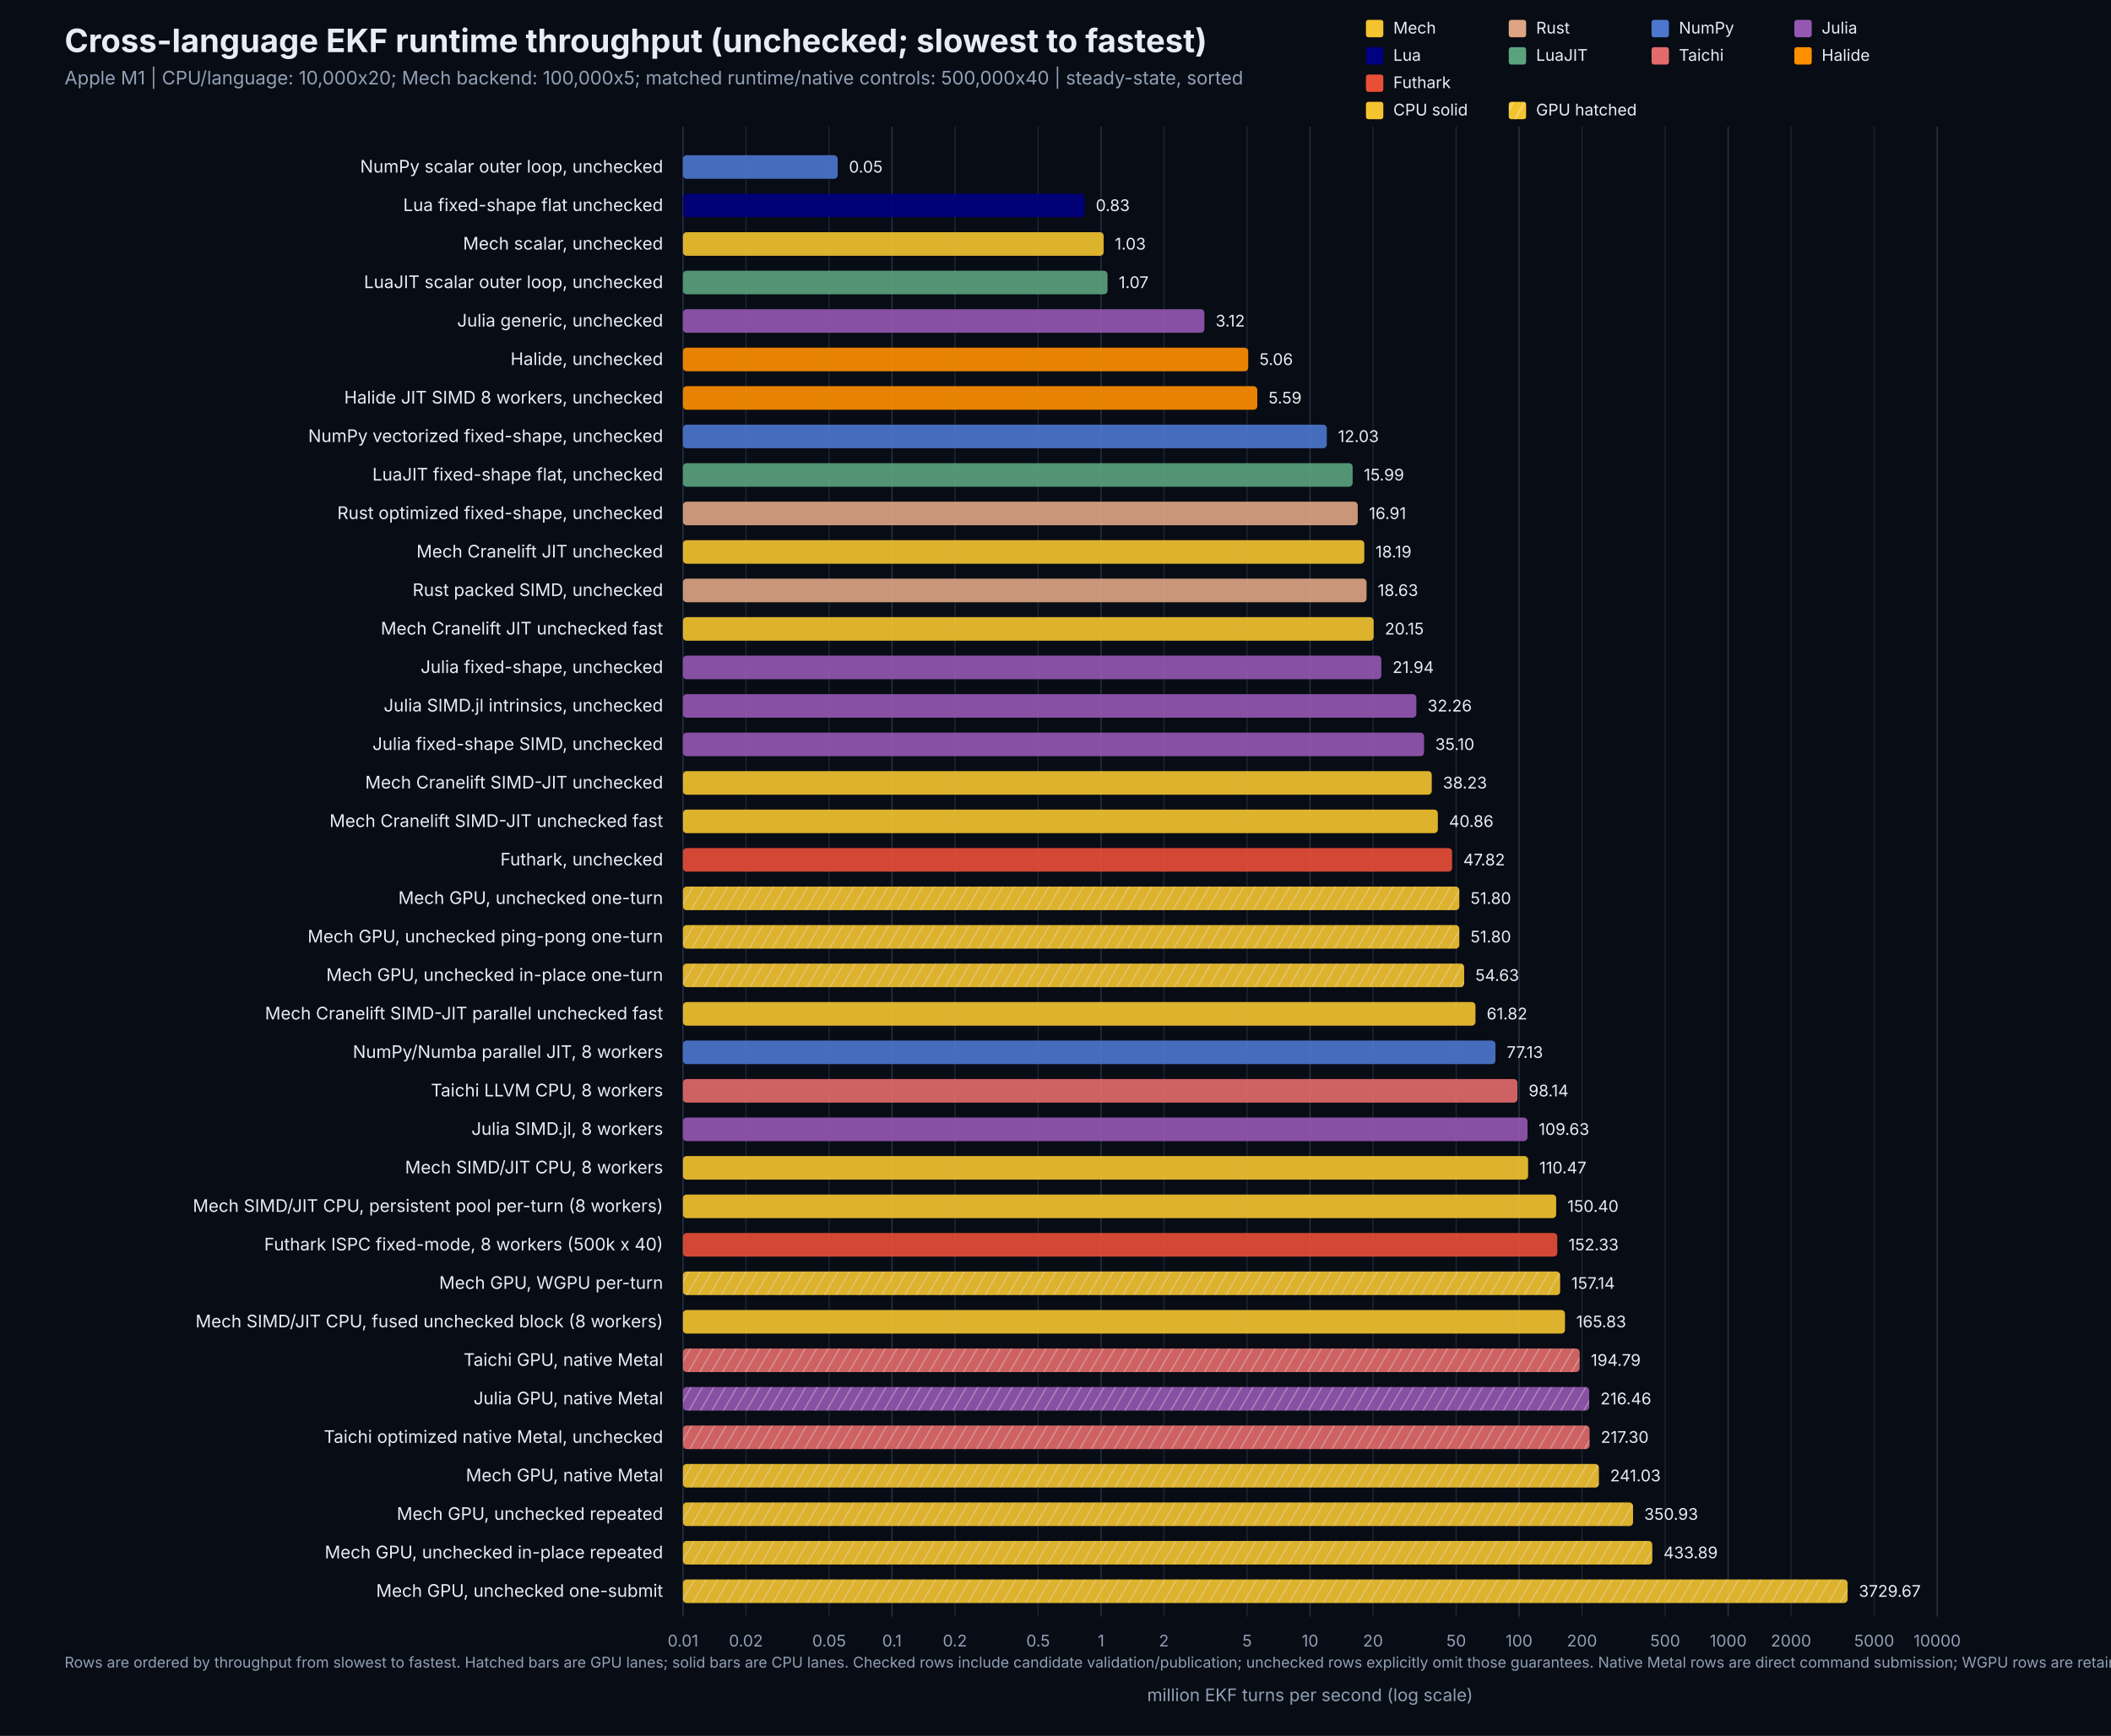
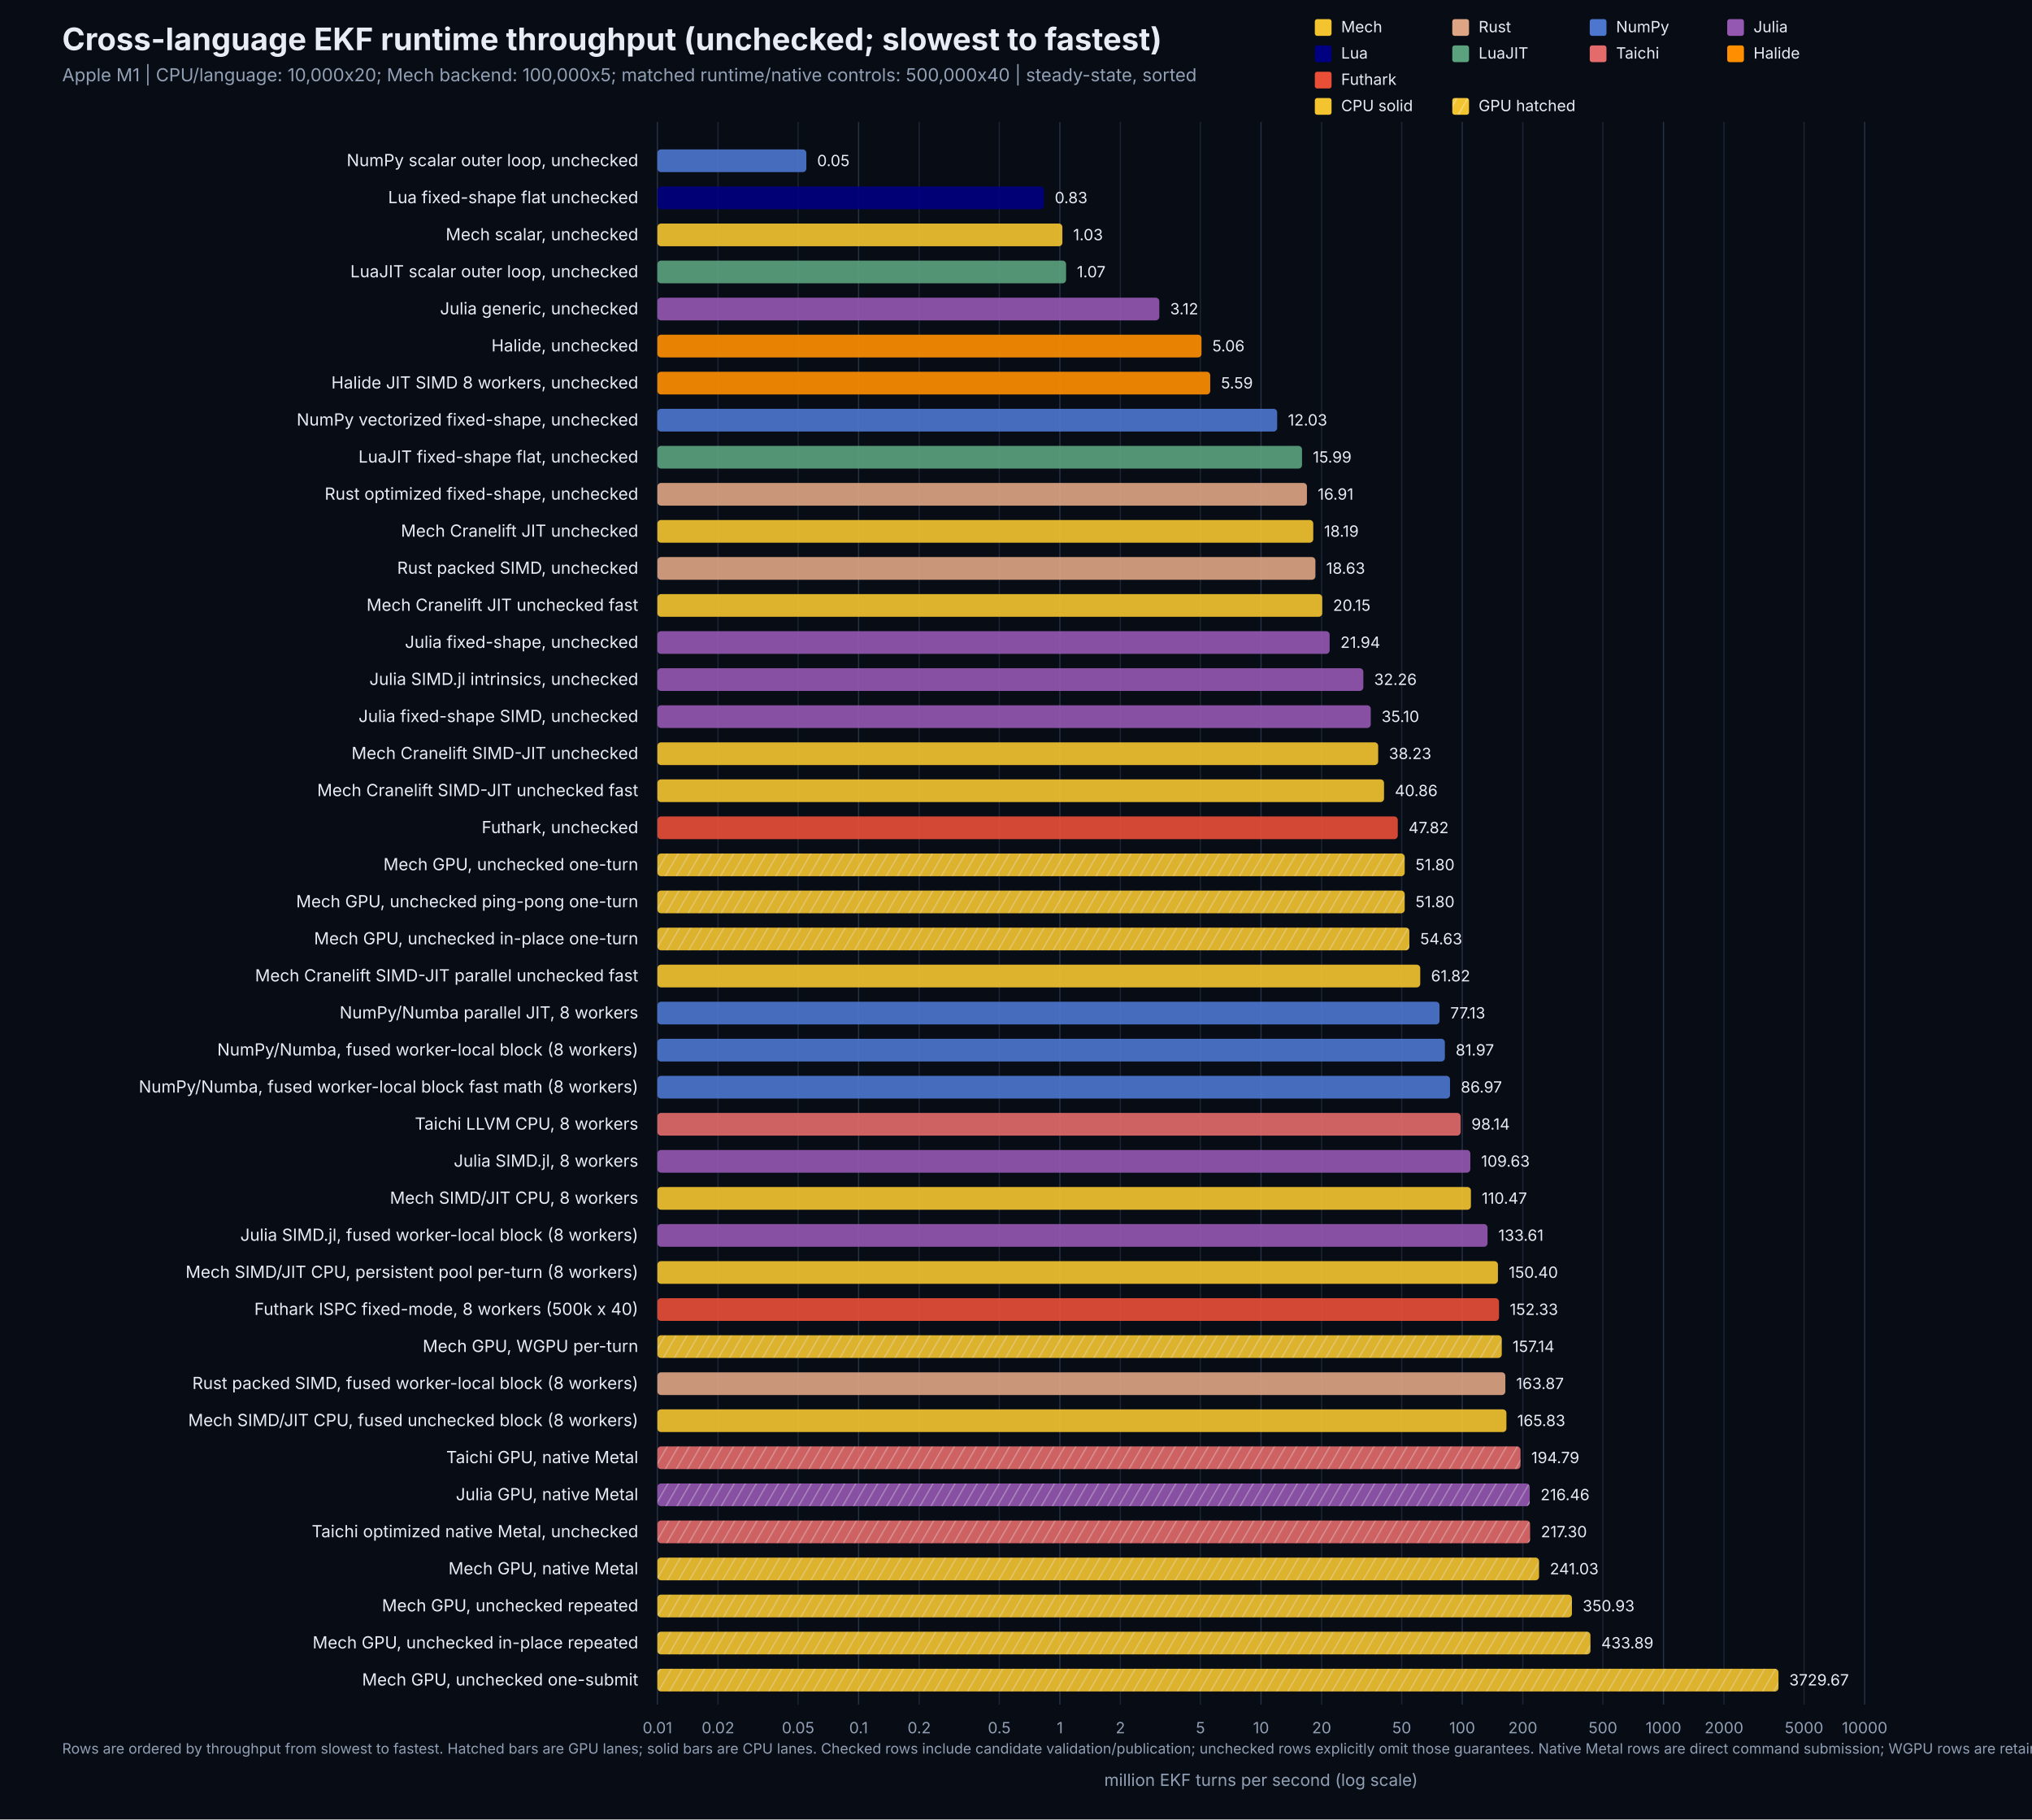
- <svg xmlns="http://www.w3.org/2000/svg" width="1700" height="1398" viewBox="0 0 1700 1398">
+ <svg xmlns="http://www.w3.org/2000/svg" width="1700" height="1522" viewBox="0 0 1700 1522">
  <rect width="100%" height="100%" fill="#080c14" />
  <defs>
    <pattern id="gpu-mech" width="8" height="8" patternUnits="userSpaceOnUse" patternTransform="rotate(30)">
      <rect width="8" height="8" fill="#f4c430" />
      <path d="M0 0V8" stroke="#ffffff" stroke-opacity="0.38" stroke-width="2" />
    </pattern>
    <pattern id="gpu-rust" width="8" height="8" patternUnits="userSpaceOnUse" patternTransform="rotate(30)">
      <rect width="8" height="8" fill="#dea584" />
      <path d="M0 0V8" stroke="#ffffff" stroke-opacity="0.38" stroke-width="2" />
    </pattern>
    <pattern id="gpu-numpy" width="8" height="8" patternUnits="userSpaceOnUse" patternTransform="rotate(30)">
      <rect width="8" height="8" fill="#4d77cf" />
      <path d="M0 0V8" stroke="#ffffff" stroke-opacity="0.38" stroke-width="2" />
    </pattern>
    <pattern id="gpu-julia" width="8" height="8" patternUnits="userSpaceOnUse" patternTransform="rotate(30)">
      <rect width="8" height="8" fill="#9558b2" />
      <path d="M0 0V8" stroke="#ffffff" stroke-opacity="0.38" stroke-width="2" />
    </pattern>
    <pattern id="gpu-lua" width="8" height="8" patternUnits="userSpaceOnUse" patternTransform="rotate(30)">
      <rect width="8" height="8" fill="#000080" />
      <path d="M0 0V8" stroke="#ffffff" stroke-opacity="0.38" stroke-width="2" />
    </pattern>
    <pattern id="gpu-luajit" width="8" height="8" patternUnits="userSpaceOnUse" patternTransform="rotate(30)">
      <rect width="8" height="8" fill="#5ba37f" />
      <path d="M0 0V8" stroke="#ffffff" stroke-opacity="0.38" stroke-width="2" />
    </pattern>
    <pattern id="gpu-taichi" width="8" height="8" patternUnits="userSpaceOnUse" patternTransform="rotate(30)">
      <rect width="8" height="8" fill="#e36b6b" />
      <path d="M0 0V8" stroke="#ffffff" stroke-opacity="0.38" stroke-width="2" />
    </pattern>
    <pattern id="gpu-halide" width="8" height="8" patternUnits="userSpaceOnUse" patternTransform="rotate(30)">
      <rect width="8" height="8" fill="#ff8f00" />
      <path d="M0 0V8" stroke="#ffffff" stroke-opacity="0.38" stroke-width="2" />
    </pattern>
    <pattern id="gpu-futhark" width="8" height="8" patternUnits="userSpaceOnUse" patternTransform="rotate(30)">
      <rect width="8" height="8" fill="#e94f37" />
      <path d="M0 0V8" stroke="#ffffff" stroke-opacity="0.38" stroke-width="2" />
    </pattern>
  </defs>
  <style>text{font-family:-apple-system,BlinkMacSystemFont,"Segoe UI",sans-serif;fill:#e8edf5} .muted{fill:#91a0b5} .grid{stroke:#263246;stroke-width:1} .minor-grid{stroke:#1b2536;stroke-width:1} .axis{fill:#91a0b5;font-size:13px} .label{font-size:14px} .value{font-size:13px;font-variant-numeric:tabular-nums}</style>
  <text x="52" y="42" font-size="26" font-weight="700">Cross-language EKF runtime throughput (unchecked; slowest to fastest)</text>
  <text x="52" y="68" class="muted" font-size="15">Apple M1 | CPU/language: 10,000x20; Mech backend: 100,000x5; matched runtime/native controls: 500,000x40 | steady-state, sorted</text>
-   <line x1="550.0" y1="102" x2="550.0" y2="1302" class="grid" />
-   <text x="550.0" y="1326" text-anchor="middle" class="axis">0.01</text>
-   <line x1="600.7" y1="102" x2="600.7" y2="1302" class="minor-grid" />
-   <text x="600.7" y="1326" text-anchor="middle" class="axis">0.02</text>
-   <line x1="667.7" y1="102" x2="667.7" y2="1302" class="minor-grid" />
-   <text x="667.7" y="1326" text-anchor="middle" class="axis">0.05</text>
-   <line x1="718.3" y1="102" x2="718.3" y2="1302" class="grid" />
-   <text x="718.3" y="1326" text-anchor="middle" class="axis">0.1</text>
-   <line x1="769.0" y1="102" x2="769.0" y2="1302" class="minor-grid" />
-   <text x="769.0" y="1326" text-anchor="middle" class="axis">0.2</text>
-   <line x1="836.0" y1="102" x2="836.0" y2="1302" class="minor-grid" />
-   <text x="836.0" y="1326" text-anchor="middle" class="axis">0.5</text>
-   <line x1="886.7" y1="102" x2="886.7" y2="1302" class="grid" />
-   <text x="886.7" y="1326" text-anchor="middle" class="axis">1</text>
-   <line x1="937.3" y1="102" x2="937.3" y2="1302" class="minor-grid" />
-   <text x="937.3" y="1326" text-anchor="middle" class="axis">2</text>
-   <line x1="1004.3" y1="102" x2="1004.3" y2="1302" class="minor-grid" />
-   <text x="1004.3" y="1326" text-anchor="middle" class="axis">5</text>
-   <line x1="1055.0" y1="102" x2="1055.0" y2="1302" class="grid" />
-   <text x="1055.0" y="1326" text-anchor="middle" class="axis">10</text>
-   <line x1="1105.7" y1="102" x2="1105.7" y2="1302" class="minor-grid" />
-   <text x="1105.7" y="1326" text-anchor="middle" class="axis">20</text>
-   <line x1="1172.7" y1="102" x2="1172.7" y2="1302" class="minor-grid" />
-   <text x="1172.7" y="1326" text-anchor="middle" class="axis">50</text>
-   <line x1="1223.3" y1="102" x2="1223.3" y2="1302" class="grid" />
-   <text x="1223.3" y="1326" text-anchor="middle" class="axis">100</text>
-   <line x1="1274.0" y1="102" x2="1274.0" y2="1302" class="minor-grid" />
-   <text x="1274.0" y="1326" text-anchor="middle" class="axis">200</text>
-   <line x1="1341.0" y1="102" x2="1341.0" y2="1302" class="minor-grid" />
-   <text x="1341.0" y="1326" text-anchor="middle" class="axis">500</text>
-   <line x1="1391.7" y1="102" x2="1391.7" y2="1302" class="grid" />
-   <text x="1391.7" y="1326" text-anchor="middle" class="axis">1000</text>
-   <line x1="1442.3" y1="102" x2="1442.3" y2="1302" class="minor-grid" />
-   <text x="1442.3" y="1326" text-anchor="middle" class="axis">2000</text>
-   <line x1="1509.3" y1="102" x2="1509.3" y2="1302" class="minor-grid" />
-   <text x="1509.3" y="1326" text-anchor="middle" class="axis">5000</text>
-   <line x1="1560.0" y1="102" x2="1560.0" y2="1302" class="grid" />
-   <text x="1560.0" y="1326" text-anchor="middle" class="axis">10000</text>
-   <text x="1055.0" y="1370" text-anchor="middle" class="muted" font-size="14">million EKF turns per second (log scale)</text>
+   <line x1="550.0" y1="102" x2="550.0" y2="1426" class="grid" />
+   <text x="550.0" y="1450" text-anchor="middle" class="axis">0.01</text>
+   <line x1="600.7" y1="102" x2="600.7" y2="1426" class="minor-grid" />
+   <text x="600.7" y="1450" text-anchor="middle" class="axis">0.02</text>
+   <line x1="667.7" y1="102" x2="667.7" y2="1426" class="minor-grid" />
+   <text x="667.7" y="1450" text-anchor="middle" class="axis">0.05</text>
+   <line x1="718.3" y1="102" x2="718.3" y2="1426" class="grid" />
+   <text x="718.3" y="1450" text-anchor="middle" class="axis">0.1</text>
+   <line x1="769.0" y1="102" x2="769.0" y2="1426" class="minor-grid" />
+   <text x="769.0" y="1450" text-anchor="middle" class="axis">0.2</text>
+   <line x1="836.0" y1="102" x2="836.0" y2="1426" class="minor-grid" />
+   <text x="836.0" y="1450" text-anchor="middle" class="axis">0.5</text>
+   <line x1="886.7" y1="102" x2="886.7" y2="1426" class="grid" />
+   <text x="886.7" y="1450" text-anchor="middle" class="axis">1</text>
+   <line x1="937.3" y1="102" x2="937.3" y2="1426" class="minor-grid" />
+   <text x="937.3" y="1450" text-anchor="middle" class="axis">2</text>
+   <line x1="1004.3" y1="102" x2="1004.3" y2="1426" class="minor-grid" />
+   <text x="1004.3" y="1450" text-anchor="middle" class="axis">5</text>
+   <line x1="1055.0" y1="102" x2="1055.0" y2="1426" class="grid" />
+   <text x="1055.0" y="1450" text-anchor="middle" class="axis">10</text>
+   <line x1="1105.7" y1="102" x2="1105.7" y2="1426" class="minor-grid" />
+   <text x="1105.7" y="1450" text-anchor="middle" class="axis">20</text>
+   <line x1="1172.7" y1="102" x2="1172.7" y2="1426" class="minor-grid" />
+   <text x="1172.7" y="1450" text-anchor="middle" class="axis">50</text>
+   <line x1="1223.3" y1="102" x2="1223.3" y2="1426" class="grid" />
+   <text x="1223.3" y="1450" text-anchor="middle" class="axis">100</text>
+   <line x1="1274.0" y1="102" x2="1274.0" y2="1426" class="minor-grid" />
+   <text x="1274.0" y="1450" text-anchor="middle" class="axis">200</text>
+   <line x1="1341.0" y1="102" x2="1341.0" y2="1426" class="minor-grid" />
+   <text x="1341.0" y="1450" text-anchor="middle" class="axis">500</text>
+   <line x1="1391.7" y1="102" x2="1391.7" y2="1426" class="grid" />
+   <text x="1391.7" y="1450" text-anchor="middle" class="axis">1000</text>
+   <line x1="1442.3" y1="102" x2="1442.3" y2="1426" class="minor-grid" />
+   <text x="1442.3" y="1450" text-anchor="middle" class="axis">2000</text>
+   <line x1="1509.3" y1="102" x2="1509.3" y2="1426" class="minor-grid" />
+   <text x="1509.3" y="1450" text-anchor="middle" class="axis">5000</text>
+   <line x1="1560.0" y1="102" x2="1560.0" y2="1426" class="grid" />
+   <text x="1560.0" y="1450" text-anchor="middle" class="axis">10000</text>
+   <text x="1055.0" y="1494" text-anchor="middle" class="muted" font-size="14">million EKF turns per second (log scale)</text>
  <rect x="1100" y="16" width="14" height="14" rx="2" fill="#f4c430" />
  <text x="1122" y="27" font-size="13">Mech</text>
  <rect x="1215" y="16" width="14" height="14" rx="2" fill="#dea584" />
  <text x="1237" y="27" font-size="13">Rust</text>
  <rect x="1330" y="16" width="14" height="14" rx="2" fill="#4d77cf" />
  <text x="1352" y="27" font-size="13">NumPy</text>
  <rect x="1445" y="16" width="14" height="14" rx="2" fill="#9558b2" />
  <text x="1467" y="27" font-size="13">Julia</text>
  <rect x="1100" y="38" width="14" height="14" rx="2" fill="#000080" />
  <text x="1122" y="49" font-size="13">Lua</text>
  <rect x="1215" y="38" width="14" height="14" rx="2" fill="#5ba37f" />
  <text x="1237" y="49" font-size="13">LuaJIT</text>
  <rect x="1330" y="38" width="14" height="14" rx="2" fill="#e36b6b" />
  <text x="1352" y="49" font-size="13">Taichi</text>
  <rect x="1445" y="38" width="14" height="14" rx="2" fill="#ff8f00" />
  <text x="1467" y="49" font-size="13">Halide</text>
  <rect x="1100" y="60" width="14" height="14" rx="2" fill="#e94f37" />
  <text x="1122" y="71" font-size="13">Futhark</text>
  <rect x="1100" y="82" width="14" height="14" rx="2" fill="#f4c430" />
  <text x="1122" y="93" font-size="13">CPU solid</text>
  <rect x="1215" y="82" width="14" height="14" rx="2" fill="url(#gpu-mech)" />
  <text x="1237" y="93" font-size="13">GPU hatched</text>
  <text x="534" y="139" text-anchor="end" class="label">NumPy scalar outer loop, unchecked</text>
  <rect x="550" y="125" width="124.6" height="19" rx="3" fill="#4d77cf" opacity="0.9" />
  <text x="683.6" y="139" class="value">0.05</text>
  <text x="534" y="170" text-anchor="end" class="label">Lua fixed-shape flat unchecked</text>
  <rect x="550" y="156" width="323.4" height="19" rx="3" fill="#000080" opacity="0.9" />
  <text x="882.4" y="170" class="value">0.83</text>
  <text x="534" y="201" text-anchor="end" class="label">Mech scalar, unchecked</text>
  <rect x="550" y="187" width="338.8" height="19" rx="3" fill="#f4c430" opacity="0.9" />
  <text x="897.8" y="201" class="value">1.03</text>
  <text x="534" y="232" text-anchor="end" class="label">LuaJIT scalar outer loop, unchecked</text>
  <rect x="550" y="218" width="341.9" height="19" rx="3" fill="#5ba37f" opacity="0.9" />
  <text x="900.9" y="232" class="value">1.07</text>
  <text x="534" y="263" text-anchor="end" class="label">Julia generic, unchecked</text>
  <rect x="550" y="249" width="419.9" height="19" rx="3" fill="#9558b2" opacity="0.9" />
  <text x="978.9" y="263" class="value">3.12</text>
  <text x="534" y="294" text-anchor="end" class="label">Halide, unchecked</text>
  <rect x="550" y="280" width="455.2" height="19" rx="3" fill="#ff8f00" opacity="0.9" />
  <text x="1014.2" y="294" class="value">5.06</text>
  <text x="534" y="325" text-anchor="end" class="label">Halide JIT SIMD 8 workers, unchecked</text>
  <rect x="550" y="311" width="462.5" height="19" rx="3" fill="#ff8f00" opacity="0.9" />
  <text x="1021.5" y="325" class="value">5.59</text>
  <text x="534" y="356" text-anchor="end" class="label">NumPy vectorized fixed-shape, unchecked</text>
  <rect x="550" y="342" width="518.5" height="19" rx="3" fill="#4d77cf" opacity="0.9" />
  <text x="1077.5" y="356" class="value">12.03</text>
  <text x="534" y="387" text-anchor="end" class="label">LuaJIT fixed-shape flat, unchecked</text>
  <rect x="550" y="373" width="539.3" height="19" rx="3" fill="#5ba37f" opacity="0.9" />
  <text x="1098.3" y="387" class="value">15.99</text>
  <text x="534" y="418" text-anchor="end" class="label">Rust optimized fixed-shape, unchecked</text>
  <rect x="550" y="404" width="543.4" height="19" rx="3" fill="#dea584" opacity="0.9" />
  <text x="1102.4" y="418" class="value">16.91</text>
  <text x="534" y="449" text-anchor="end" class="label">Mech Cranelift JIT unchecked</text>
  <rect x="550" y="435" width="548.7" height="19" rx="3" fill="#f4c430" opacity="0.9" />
  <text x="1107.7" y="449" class="value">18.19</text>
  <text x="534" y="480" text-anchor="end" class="label">Rust packed SIMD, unchecked</text>
  <rect x="550" y="466" width="550.5" height="19" rx="3" fill="#dea584" opacity="0.9" />
  <text x="1109.5" y="480" class="value">18.63</text>
  <text x="534" y="511" text-anchor="end" class="label">Mech Cranelift JIT unchecked fast</text>
  <rect x="550" y="497" width="556.2" height="19" rx="3" fill="#f4c430" opacity="0.9" />
  <text x="1115.2" y="511" class="value">20.15</text>
  <text x="534" y="542" text-anchor="end" class="label">Julia fixed-shape, unchecked</text>
  <rect x="550" y="528" width="562.4" height="19" rx="3" fill="#9558b2" opacity="0.9" />
  <text x="1121.4" y="542" class="value">21.94</text>
  <text x="534" y="573" text-anchor="end" class="label">Julia SIMD.jl intrinsics, unchecked</text>
  <rect x="550" y="559" width="590.6" height="19" rx="3" fill="#9558b2" opacity="0.9" />
  <text x="1149.6" y="573" class="value">32.26</text>
  <text x="534" y="604" text-anchor="end" class="label">Julia fixed-shape SIMD, unchecked</text>
  <rect x="550" y="590" width="596.8" height="19" rx="3" fill="#9558b2" opacity="0.9" />
  <text x="1155.8" y="604" class="value">35.10</text>
  <text x="534" y="635" text-anchor="end" class="label">Mech Cranelift SIMD-JIT unchecked</text>
  <rect x="550" y="621" width="603.0" height="19" rx="3" fill="#f4c430" opacity="0.9" />
  <text x="1162.0" y="635" class="value">38.23</text>
  <text x="534" y="666" text-anchor="end" class="label">Mech Cranelift SIMD-JIT unchecked fast</text>
  <rect x="550" y="652" width="607.9" height="19" rx="3" fill="#f4c430" opacity="0.9" />
  <text x="1166.9" y="666" class="value">40.86</text>
  <text x="534" y="697" text-anchor="end" class="label">Futhark, unchecked</text>
  <rect x="550" y="683" width="619.4" height="19" rx="3" fill="#e94f37" opacity="0.9" />
  <text x="1178.4" y="697" class="value">47.82</text>
  <text x="534" y="728" text-anchor="end" class="label">Mech GPU, unchecked one-turn</text>
  <rect x="550" y="714" width="625.2" height="19" rx="3" fill="url(#gpu-mech)" opacity="0.9" />
  <text x="1184.2" y="728" class="value">51.80</text>
  <text x="534" y="759" text-anchor="end" class="label">Mech GPU, unchecked ping-pong one-turn</text>
  <rect x="550" y="745" width="625.2" height="19" rx="3" fill="url(#gpu-mech)" opacity="0.9" />
  <text x="1184.2" y="759" class="value">51.80</text>
  <text x="534" y="790" text-anchor="end" class="label">Mech GPU, unchecked in-place one-turn</text>
  <rect x="550" y="776" width="629.1" height="19" rx="3" fill="url(#gpu-mech)" opacity="0.9" />
  <text x="1188.1" y="790" class="value">54.63</text>
  <text x="534" y="821" text-anchor="end" class="label">Mech Cranelift SIMD-JIT parallel unchecked fast</text>
  <rect x="550" y="807" width="638.2" height="19" rx="3" fill="#f4c430" opacity="0.9" />
  <text x="1197.2" y="821" class="value">61.82</text>
  <text x="534" y="852" text-anchor="end" class="label">NumPy/Numba parallel JIT, 8 workers</text>
  <rect x="550" y="838" width="654.3" height="19" rx="3" fill="#4d77cf" opacity="0.9" />
  <text x="1213.3" y="852" class="value">77.13</text>
-   <text x="534" y="883" text-anchor="end" class="label">Taichi LLVM CPU, 8 workers</text>
-   <rect x="550" y="869" width="672.0" height="19" rx="3" fill="#e36b6b" opacity="0.9" />
-   <text x="1231.0" y="883" class="value">98.14</text>
-   <text x="534" y="914" text-anchor="end" class="label">Julia SIMD.jl, 8 workers</text>
-   <rect x="550" y="900" width="680.1" height="19" rx="3" fill="#9558b2" opacity="0.9" />
-   <text x="1239.1" y="914" class="value">109.63</text>
-   <text x="534" y="945" text-anchor="end" class="label">Mech SIMD/JIT CPU, 8 workers</text>
-   <rect x="550" y="931" width="680.6" height="19" rx="3" fill="#f4c430" opacity="0.9" />
-   <text x="1239.6" y="945" class="value">110.47</text>
-   <text x="534" y="976" text-anchor="end" class="label">Mech SIMD/JIT CPU, persistent pool per-turn (8 workers)</text>
-   <rect x="550" y="962" width="703.2" height="19" rx="3" fill="#f4c430" opacity="0.9" />
-   <text x="1262.2" y="976" class="value">150.40</text>
-   <text x="534" y="1007" text-anchor="end" class="label">Futhark ISPC fixed-mode, 8 workers (500k x 40)</text>
-   <rect x="550" y="993" width="704.1" height="19" rx="3" fill="#e94f37" opacity="0.9" />
-   <text x="1263.1" y="1007" class="value">152.33</text>
-   <text x="534" y="1038" text-anchor="end" class="label">Mech GPU, WGPU per-turn</text>
-   <rect x="550" y="1024" width="706.4" height="19" rx="3" fill="url(#gpu-mech)" opacity="0.9" />
-   <text x="1265.4" y="1038" class="value">157.14</text>
-   <text x="534" y="1069" text-anchor="end" class="label">Mech SIMD/JIT CPU, fused unchecked block (8 workers)</text>
-   <rect x="550" y="1055" width="710.3" height="19" rx="3" fill="#f4c430" opacity="0.9" />
-   <text x="1269.3" y="1069" class="value">165.83</text>
-   <text x="534" y="1100" text-anchor="end" class="label">Taichi GPU, native Metal</text>
-   <rect x="550" y="1086" width="722.1" height="19" rx="3" fill="url(#gpu-taichi)" opacity="0.9" />
-   <text x="1281.1" y="1100" class="value">194.79</text>
-   <text x="534" y="1131" text-anchor="end" class="label">Julia GPU, native Metal</text>
-   <rect x="550" y="1117" width="729.8" height="19" rx="3" fill="url(#gpu-julia)" opacity="0.9" />
-   <text x="1288.8" y="1131" class="value">216.46</text>
-   <text x="534" y="1162" text-anchor="end" class="label">Taichi optimized native Metal, unchecked</text>
-   <rect x="550" y="1148" width="730.1" height="19" rx="3" fill="url(#gpu-taichi)" opacity="0.9" />
-   <text x="1289.1" y="1162" class="value">217.30</text>
-   <text x="534" y="1193" text-anchor="end" class="label">Mech GPU, native Metal</text>
-   <rect x="550" y="1179" width="737.6" height="19" rx="3" fill="url(#gpu-mech)" opacity="0.9" />
-   <text x="1296.6" y="1193" class="value">241.03</text>
-   <text x="534" y="1224" text-anchor="end" class="label">Mech GPU, unchecked repeated</text>
-   <rect x="550" y="1210" width="765.1" height="19" rx="3" fill="url(#gpu-mech)" opacity="0.9" />
-   <text x="1324.1" y="1224" class="value">350.93</text>
-   <text x="534" y="1255" text-anchor="end" class="label">Mech GPU, unchecked in-place repeated</text>
-   <rect x="550" y="1241" width="780.6" height="19" rx="3" fill="url(#gpu-mech)" opacity="0.9" />
-   <text x="1339.6" y="1255" class="value">433.89</text>
-   <text x="534" y="1286" text-anchor="end" class="label">Mech GPU, unchecked one-submit</text>
-   <rect x="550" y="1272" width="937.9" height="19" rx="3" fill="url(#gpu-mech)" opacity="0.9" />
-   <text x="1496.9" y="1286" class="value">3729.67</text>
-   <text x="52" y="1343" class="muted" font-size="12">Rows are ordered by throughput from slowest to fastest. Hatched bars are GPU lanes; solid bars are CPU lanes. Checked rows include candidate validation/publication; unchecked rows explicitly omit those guarantees. Native Metal rows are direct command submission; WGPU rows are retained as a portable transport control. Compilation, allocation, warmup, and final readback are excluded from the timed region.</text>
+   <text x="534" y="883" text-anchor="end" class="label">NumPy/Numba, fused worker-local block (8 workers)</text>
+   <rect x="550" y="869" width="658.8" height="19" rx="3" fill="#4d77cf" opacity="0.9" />
+   <text x="1217.8" y="883" class="value">81.97</text>
+   <text x="534" y="914" text-anchor="end" class="label">NumPy/Numba, fused worker-local block fast math (8 workers)</text>
+   <rect x="550" y="900" width="663.1" height="19" rx="3" fill="#4d77cf" opacity="0.9" />
+   <text x="1222.1" y="914" class="value">86.97</text>
+   <text x="534" y="945" text-anchor="end" class="label">Taichi LLVM CPU, 8 workers</text>
+   <rect x="550" y="931" width="672.0" height="19" rx="3" fill="#e36b6b" opacity="0.9" />
+   <text x="1231.0" y="945" class="value">98.14</text>
+   <text x="534" y="976" text-anchor="end" class="label">Julia SIMD.jl, 8 workers</text>
+   <rect x="550" y="962" width="680.1" height="19" rx="3" fill="#9558b2" opacity="0.9" />
+   <text x="1239.1" y="976" class="value">109.63</text>
+   <text x="534" y="1007" text-anchor="end" class="label">Mech SIMD/JIT CPU, 8 workers</text>
+   <rect x="550" y="993" width="680.6" height="19" rx="3" fill="#f4c430" opacity="0.9" />
+   <text x="1239.6" y="1007" class="value">110.47</text>
+   <text x="534" y="1038" text-anchor="end" class="label">Julia SIMD.jl, fused worker-local block (8 workers)</text>
+   <rect x="550" y="1024" width="694.5" height="19" rx="3" fill="#9558b2" opacity="0.9" />
+   <text x="1253.5" y="1038" class="value">133.61</text>
+   <text x="534" y="1069" text-anchor="end" class="label">Mech SIMD/JIT CPU, persistent pool per-turn (8 workers)</text>
+   <rect x="550" y="1055" width="703.2" height="19" rx="3" fill="#f4c430" opacity="0.9" />
+   <text x="1262.2" y="1069" class="value">150.40</text>
+   <text x="534" y="1100" text-anchor="end" class="label">Futhark ISPC fixed-mode, 8 workers (500k x 40)</text>
+   <rect x="550" y="1086" width="704.1" height="19" rx="3" fill="#e94f37" opacity="0.9" />
+   <text x="1263.1" y="1100" class="value">152.33</text>
+   <text x="534" y="1131" text-anchor="end" class="label">Mech GPU, WGPU per-turn</text>
+   <rect x="550" y="1117" width="706.4" height="19" rx="3" fill="url(#gpu-mech)" opacity="0.9" />
+   <text x="1265.4" y="1131" class="value">157.14</text>
+   <text x="534" y="1162" text-anchor="end" class="label">Rust packed SIMD, fused worker-local block (8 workers)</text>
+   <rect x="550" y="1148" width="709.4" height="19" rx="3" fill="#dea584" opacity="0.9" />
+   <text x="1268.4" y="1162" class="value">163.87</text>
+   <text x="534" y="1193" text-anchor="end" class="label">Mech SIMD/JIT CPU, fused unchecked block (8 workers)</text>
+   <rect x="550" y="1179" width="710.3" height="19" rx="3" fill="#f4c430" opacity="0.9" />
+   <text x="1269.3" y="1193" class="value">165.83</text>
+   <text x="534" y="1224" text-anchor="end" class="label">Taichi GPU, native Metal</text>
+   <rect x="550" y="1210" width="722.1" height="19" rx="3" fill="url(#gpu-taichi)" opacity="0.9" />
+   <text x="1281.1" y="1224" class="value">194.79</text>
+   <text x="534" y="1255" text-anchor="end" class="label">Julia GPU, native Metal</text>
+   <rect x="550" y="1241" width="729.8" height="19" rx="3" fill="url(#gpu-julia)" opacity="0.9" />
+   <text x="1288.8" y="1255" class="value">216.46</text>
+   <text x="534" y="1286" text-anchor="end" class="label">Taichi optimized native Metal, unchecked</text>
+   <rect x="550" y="1272" width="730.1" height="19" rx="3" fill="url(#gpu-taichi)" opacity="0.9" />
+   <text x="1289.1" y="1286" class="value">217.30</text>
+   <text x="534" y="1317" text-anchor="end" class="label">Mech GPU, native Metal</text>
+   <rect x="550" y="1303" width="737.6" height="19" rx="3" fill="url(#gpu-mech)" opacity="0.9" />
+   <text x="1296.6" y="1317" class="value">241.03</text>
+   <text x="534" y="1348" text-anchor="end" class="label">Mech GPU, unchecked repeated</text>
+   <rect x="550" y="1334" width="765.1" height="19" rx="3" fill="url(#gpu-mech)" opacity="0.9" />
+   <text x="1324.1" y="1348" class="value">350.93</text>
+   <text x="534" y="1379" text-anchor="end" class="label">Mech GPU, unchecked in-place repeated</text>
+   <rect x="550" y="1365" width="780.6" height="19" rx="3" fill="url(#gpu-mech)" opacity="0.9" />
+   <text x="1339.6" y="1379" class="value">433.89</text>
+   <text x="534" y="1410" text-anchor="end" class="label">Mech GPU, unchecked one-submit</text>
+   <rect x="550" y="1396" width="937.9" height="19" rx="3" fill="url(#gpu-mech)" opacity="0.9" />
+   <text x="1496.9" y="1410" class="value">3729.67</text>
+   <text x="52" y="1467" class="muted" font-size="12">Rows are ordered by throughput from slowest to fastest. Hatched bars are GPU lanes; solid bars are CPU lanes. Checked rows include candidate validation/publication; unchecked rows explicitly omit those guarantees. Native Metal rows are direct command submission; WGPU rows are retained as a portable transport control. Compilation, allocation, warmup, and final readback are excluded from the timed region.</text>
</svg>
